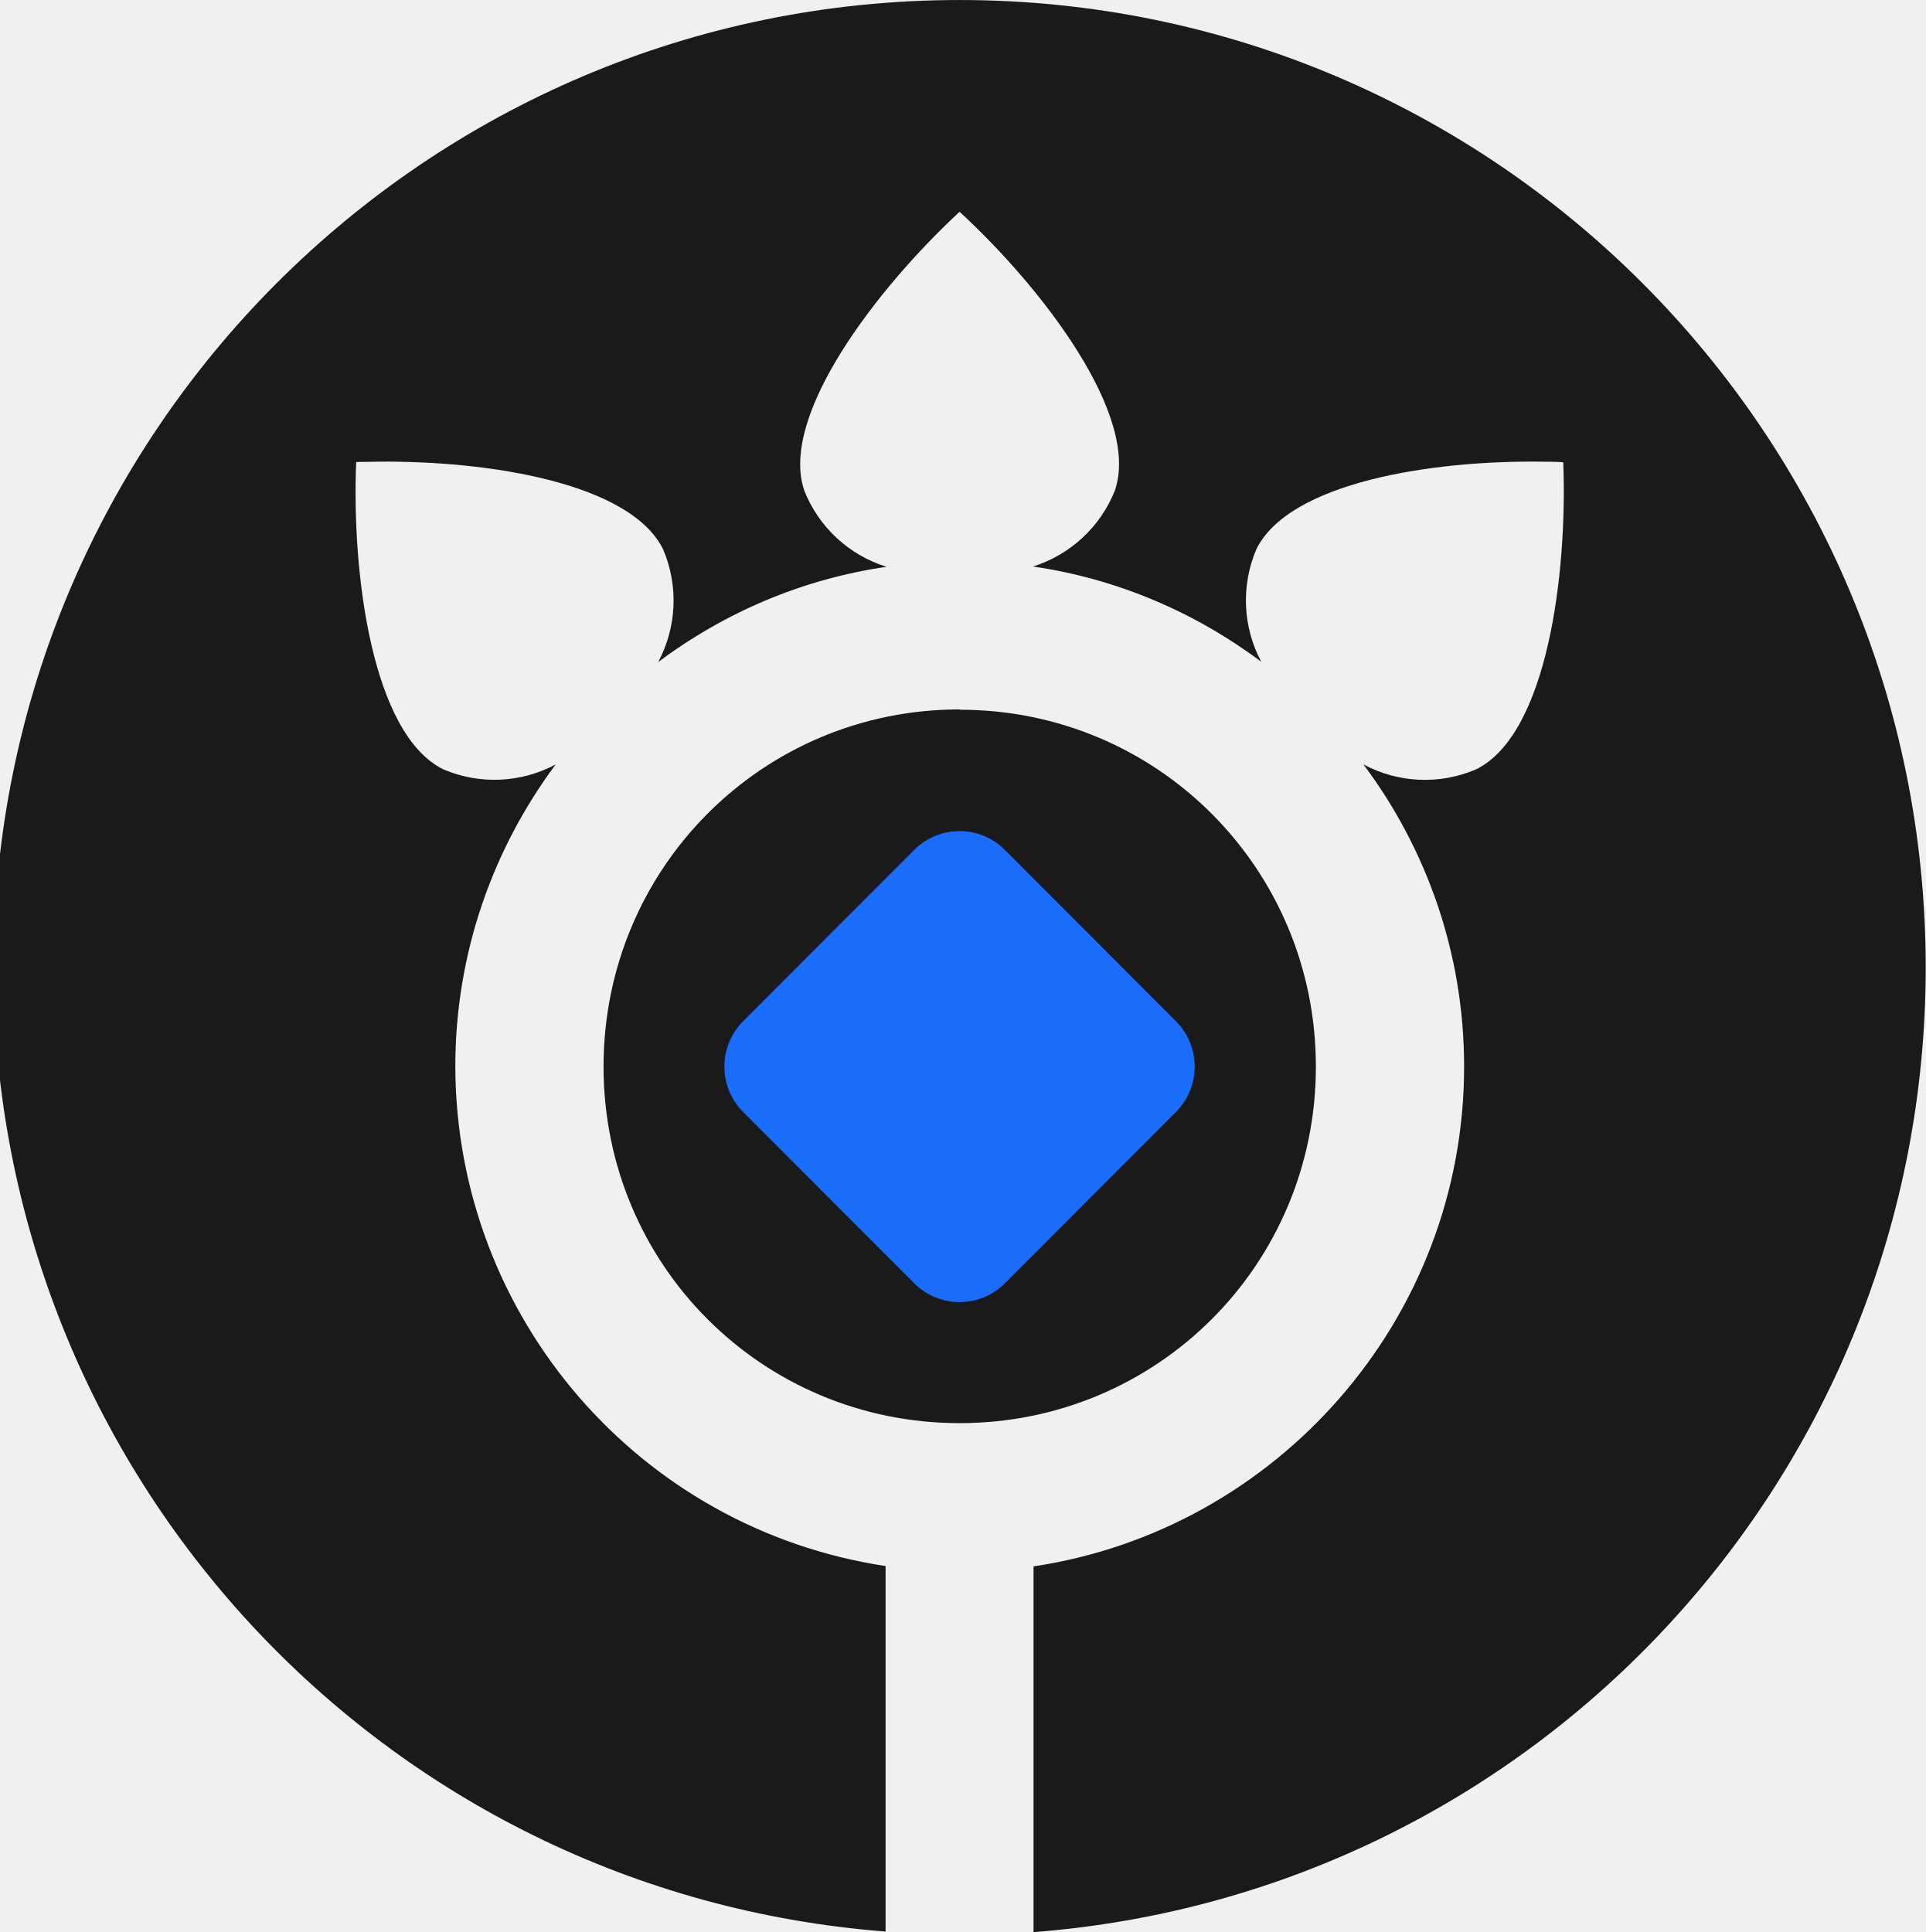
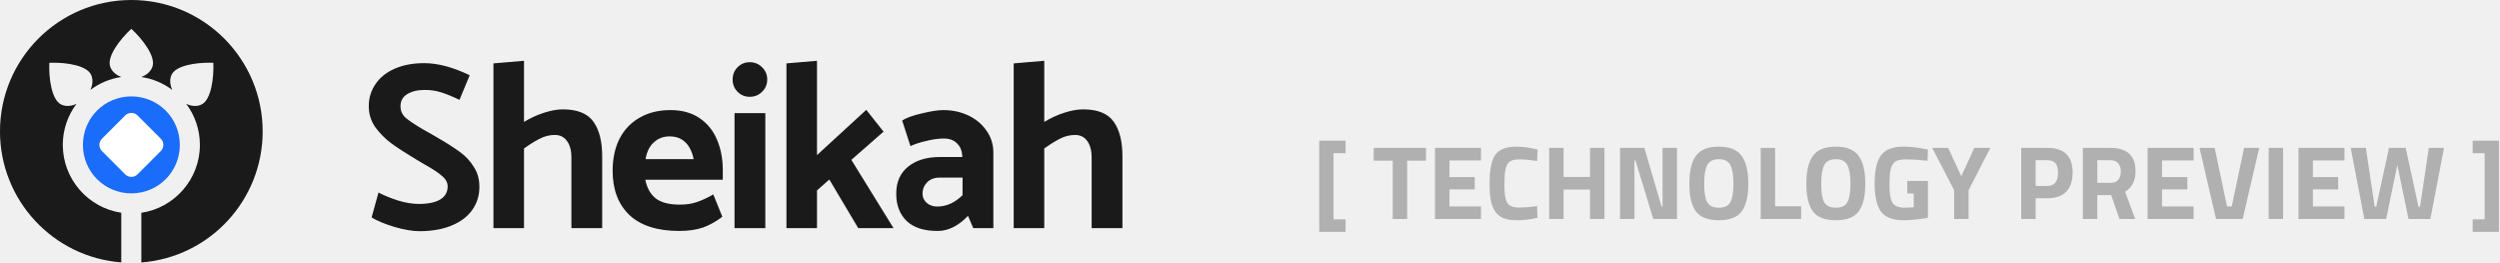
- <svg xmlns="http://www.w3.org/2000/svg" id="svg1214" version="1.1" width="29.9mm" height="30mm" viewBox="0 0 29.9 30">
-   <defs id="defs1218" />
-   <g id="g1212" stroke-width=".789" transform="matrix(4.76518 0 0 4.7728 -26.425 -82.531)">
-     <path id="path1206" fill="#1a1a1a" d="M8.672 17.292a3.148 3.148 0 0 0-3.148 3.148 3.148 3.148 0 0 0 2.907 3.136v-1.189a1.648 1.648 0 0 1-1.402-1.625c0-.368.122-.708.327-.983a.424.424 0 0 1-.366.016c-.232-.114-.299-.636-.284-1l.07-.001c.357-.004.823.068.93.285a.424.424 0 0 1-.016.367c.214-.16.468-.27.744-.31a.423.423 0 0 1-.268-.248c-.083-.244.239-.66.506-.907.268.246.59.663.506.907a.423.423 0 0 1-.267.247c.276.04.53.15.744.31a.424.424 0 0 1-.016-.366c.107-.218.573-.29.93-.285.023 0 .047 0 .07.002.014.363-.052.885-.284.999a.424.424 0 0 1-.367-.016c.206.275.328.615.328.983 0 .823-.611 1.508-1.403 1.626v1.19a3.148 3.148 0 0 0 2.907-3.138 3.148 3.148 0 0 0-3.148-3.148z" />
-     <path id="path1208" fill="#1a1a1a" d="M8.672 19.6c-.644 0-1.16.518-1.16 1.162 0 .644.516 1.16 1.16 1.16.644 0 1.161-.516 1.161-1.16 0-.644-.517-1.161-1.16-1.161z" />
-     <rect id="rect1210" paint-order="markers fill stroke" fill="#1a6cfb" width="1.206" height="1.206" x="20.21" y="7.946" transform="rotate(45)" ry=".209" rx=".209" />
+ <svg xmlns="http://www.w3.org/2000/svg" id="svg9684" version="1.1" viewBox="0 0 75.898 7.968" height="7.968mm" width="75.898mm">
+   <defs id="defs9678" />
+   <g transform="translate(-39.15817,-85.12927)" id="layer1">
+     <g style="display:inline;stroke-width:0.789" transform="matrix(1.267601,0,0,1.267601,32.15534,63.20992)" id="g4349">
+       <path id="text819" transform="matrix(0.2087277,0,0,0.2087277,5.524473,17.29199)" d="M 60.15,6.975 56.643,7.273 V 26.174 h 3.508 v -9.137 c 0.653,-0.471 1.251,-0.843 1.795,-1.115 0.544,-0.29 1.124,-0.436 1.74,-0.436 0.598,0 1.06,0.226 1.387,0.68 0.344,0.453 0.518,1.089 0.518,1.904 v 8.104 H 69.125 V 17.906 c 0,-1.686 -0.337,-3.001 -1.008,-3.943 -0.671,-0.943 -1.84,-1.414 -3.508,-1.414 -0.635,0 -1.351,0.127 -2.148,0.381 -0.798,0.254 -1.567,0.607 -2.311,1.061 z m 33.633,0 -3.508,0.299 V 26.174 h 3.508 v -4.324 l 1.414,-1.252 3.318,5.576 h 4.051 l -4.84,-7.832 3.697,-3.236 -1.984,-2.502 -5.656,5.193 z m 26.086,0 -3.508,0.299 V 26.174 h 3.508 v -9.137 c 0.653,-0.471 1.251,-0.843 1.795,-1.115 0.544,-0.29 1.124,-0.436 1.74,-0.436 0.598,0 1.06,0.226 1.387,0.68 0.344,0.453 0.518,1.089 0.518,1.904 v 8.104 h 3.535 V 17.906 c 0,-1.686 -0.335,-3.001 -1.006,-3.943 -0.671,-0.943 -1.84,-1.414 -3.508,-1.414 -0.635,0 -1.351,0.127 -2.148,0.381 -0.798,0.254 -1.569,0.607 -2.312,1.061 z M 86.057,7.139 c -0.544,0 -1.006,0.19 -1.387,0.57 -0.381,0.381 -0.572,0.852 -0.572,1.414 0,0.562 0.192,1.033 0.572,1.414 0.381,0.381 0.843,0.57 1.387,0.57 0.562,0 1.033,-0.19 1.414,-0.57 0.399,-0.381 0.598,-0.852 0.598,-1.414 0,-0.562 -0.199,-1.033 -0.598,-1.414 C 87.09,7.328 86.619,7.139 86.057,7.139 Z M 48.695,7.246 c -1.323,0 -2.465,0.219 -3.426,0.654 -0.943,0.417 -1.668,1.004 -2.176,1.766 -0.508,0.743 -0.762,1.587 -0.762,2.529 0,0.888 0.254,1.695 0.762,2.42 0.526,0.707 1.143,1.324 1.85,1.85 0.725,0.526 1.694,1.152 2.908,1.877 l 0.816,0.488 c 0.925,0.508 1.604,0.953 2.039,1.334 0.453,0.363 0.68,0.769 0.68,1.223 0,0.653 -0.28,1.152 -0.842,1.496 -0.562,0.344 -1.387,0.518 -2.475,0.518 -0.707,0 -1.488,-0.127 -2.34,-0.381 -0.852,-0.272 -1.612,-0.581 -2.283,-0.926 l -0.789,2.855 c 0.616,0.381 1.487,0.743 2.611,1.088 1.142,0.326 2.094,0.49 2.855,0.49 1.45,0 2.691,-0.217 3.725,-0.652 1.051,-0.435 1.84,-1.034 2.365,-1.795 0.544,-0.761 0.816,-1.642 0.816,-2.639 0,-0.888 -0.217,-1.658 -0.652,-2.311 -0.417,-0.671 -0.944,-1.234 -1.578,-1.688 -0.635,-0.471 -1.485,-1.014 -2.555,-1.631 l -0.789,-0.463 -0.871,-0.488 c -0.925,-0.544 -1.595,-0.988 -2.012,-1.332 -0.399,-0.363 -0.598,-0.808 -0.598,-1.334 0,-0.616 0.254,-1.079 0.762,-1.387 0.526,-0.326 1.196,-0.488 2.012,-0.488 0.707,0 1.359,0.099 1.957,0.299 0.616,0.199 1.296,0.479 2.039,0.842 L 53.916,8.633 C 51.994,7.708 50.254,7.246 48.695,7.246 Z m 28.264,5.385 c -1.36,0 -2.538,0.291 -3.535,0.871 -0.997,0.562 -1.767,1.368 -2.311,2.42 -0.526,1.051 -0.789,2.274 -0.789,3.67 0,2.157 0.643,3.853 1.93,5.086 1.305,1.215 3.209,1.822 5.711,1.822 1.07,0 1.994,-0.136 2.773,-0.408 0.78,-0.29 1.505,-0.699 2.176,-1.225 L 81.881,22.312 c -0.671,0.381 -1.297,0.67 -1.877,0.869 -0.58,0.199 -1.232,0.299 -1.957,0.299 -1.251,0 -2.184,-0.245 -2.801,-0.734 C 74.648,22.257 74.257,21.55 74.076,20.625 h 8.893 v -1.088 c 0,-1.287 -0.217,-2.447 -0.652,-3.48 -0.435,-1.051 -1.105,-1.886 -2.012,-2.502 -0.906,-0.616 -2.022,-0.924 -3.346,-0.924 z m 31.332,0 c -0.616,0 -1.441,0.127 -2.475,0.381 -1.033,0.236 -1.786,0.508 -2.258,0.816 l 0.951,2.936 c 0.508,-0.236 1.124,-0.434 1.85,-0.598 0.725,-0.181 1.386,-0.271 1.984,-0.271 0.653,0 1.161,0.19 1.523,0.57 0.381,0.363 0.58,0.88 0.598,1.551 h -2.582 c -1.523,0 -2.738,0.372 -3.645,1.115 -0.906,0.725 -1.359,1.758 -1.359,3.1 0,1.305 0.4,2.347 1.197,3.127 0.798,0.761 1.983,1.143 3.561,1.143 1.215,0 2.377,-0.58 3.482,-1.74 l 0.598,1.414 h 2.311 v -8.676 c 0,-0.925 -0.261,-1.759 -0.787,-2.502 -0.508,-0.743 -1.198,-1.323 -2.068,-1.74 -0.87,-0.417 -1.829,-0.625 -2.881,-0.625 z m -23.975,0.354 v 13.189 h 3.535 V 12.984 Z m -7.439,2.666 c 0.725,0 1.314,0.217 1.768,0.652 0.471,0.435 0.799,1.087 0.98,1.957 h -5.521 c 0.145,-0.852 0.464,-1.495 0.953,-1.93 0.489,-0.453 1.095,-0.68 1.82,-0.68 z m 30.951,4.73 h 2.664 v 2.012 c -0.888,0.87 -1.857,1.307 -2.908,1.307 -0.489,0 -0.898,-0.145 -1.225,-0.436 -0.308,-0.29 -0.463,-0.634 -0.463,-1.033 0,-0.508 0.173,-0.942 0.518,-1.305 0.363,-0.363 0.834,-0.545 1.414,-0.545 z" style="font-style:normal;font-variant:normal;font-weight:600;font-stretch:normal;font-size:5.676px;line-height:1;font-family:'Titillium Web';-inkscape-font-specification:'Titillium Web Semi-Bold';text-align:end;letter-spacing:-0.176px;word-spacing:0px;text-anchor:end;fill:#1a1a1a;fill-opacity:1;stroke:none;stroke-width:0.603" />
+       <path id="text1468" transform="matrix(0.2087277,0,0,0.2087277,5.524473,17.29199)" d="m 151.434,16.141 v 10.463 h 3.023 v -1.439 h -1.379 v -7.584 h 1.379 v -1.439 z m 132.4,0 v 1.439 h 1.381 v 7.584 h -1.381 v 1.439 h 3.023 V 16.141 Z m -109.729,0.684 c -1.192,0 -2.011,0.312 -2.459,0.936 -0.44,0.616 -0.66,1.713 -0.66,3.289 0,0.752 0.045,1.375 0.133,1.871 0.088,0.496 0.247,0.929 0.479,1.297 0.232,0.368 0.553,0.635 0.961,0.803 0.408,0.168 0.951,0.252 1.631,0.252 0.68,0 1.445,-0.091 2.293,-0.275 l -0.037,-1.355 c -0.744,0.112 -1.447,0.168 -2.111,0.168 -0.656,0 -1.096,-0.181 -1.32,-0.541 -0.216,-0.368 -0.324,-1.023 -0.324,-1.967 0,-0.944 0.052,-1.614 0.156,-2.006 0.112,-0.392 0.28,-0.655 0.504,-0.791 0.224,-0.144 0.597,-0.217 1.117,-0.217 0.528,0 1.187,0.062 1.979,0.182 l 0.049,-1.32 c -0.904,-0.216 -1.701,-0.324 -2.389,-0.324 z m 23.197,0 c -1.24,0 -2.115,0.351 -2.627,1.055 -0.504,0.696 -0.756,1.765 -0.756,3.205 0,1.44 0.252,2.5 0.756,3.18 0.512,0.672 1.387,1.008 2.627,1.008 1.24,0 2.113,-0.336 2.617,-1.008 0.512,-0.68 0.768,-1.74 0.768,-3.18 0,-1.44 -0.256,-2.509 -0.768,-3.205 -0.504,-0.704 -1.377,-1.055 -2.617,-1.055 z m 13.43,0 c -1.24,0 -2.115,0.351 -2.627,1.055 -0.504,0.696 -0.756,1.765 -0.756,3.205 0,1.44 0.252,2.5 0.756,3.18 0.512,0.672 1.387,1.008 2.627,1.008 1.24,0 2.113,-0.336 2.617,-1.008 0.512,-0.68 0.768,-1.74 0.768,-3.18 0,-1.44 -0.256,-2.509 -0.768,-3.205 -0.504,-0.704 -1.377,-1.055 -2.617,-1.055 z m 7.732,0 c -1.192,0 -2.035,0.328 -2.531,0.984 -0.496,0.656 -0.744,1.723 -0.744,3.203 0,1.48 0.235,2.56 0.707,3.24 0.48,0.68 1.357,1.02 2.629,1.02 0.712,0 1.639,-0.091 2.783,-0.275 v -4.236 h -2.375 v 1.439 h 0.744 v 1.584 l -0.996,0.049 c -0.728,0 -1.209,-0.188 -1.441,-0.564 -0.232,-0.376 -0.348,-1.031 -0.348,-1.967 0,-0.944 0.056,-1.608 0.168,-1.992 0.12,-0.392 0.305,-0.661 0.553,-0.805 0.248,-0.144 0.675,-0.217 1.283,-0.217 0.616,0 1.405,0.052 2.365,0.156 l 0.047,-1.283 -0.432,-0.084 c -0.864,-0.168 -1.668,-0.252 -2.412,-0.252 z M 157.688,16.969 v 1.463 h 2.184 v 6.695 h 1.656 v -6.695 h 2.16 V 16.969 Z m 7.037,0 v 8.158 h 5.279 V 23.688 h -3.623 v -1.955 h 2.904 v -1.416 h -2.904 v -1.908 h 3.623 V 16.969 Z m 13.102,0 v 8.158 h 1.656 v -3.383 h 3.035 v 3.383 h 1.656 V 16.969 h -1.656 v 3.336 h -3.035 V 16.969 Z m 8.133,0 v 8.158 h 1.656 v -6.719 h 0.119 l 2.041,6.719 h 2.723 V 16.969 h -1.656 v 6.719 h -0.119 l -1.969,-6.719 z m 16.148,0 v 8.158 h 4.645 v -1.463 h -2.988 V 16.969 Z m 19.689,0 2.52,4.859 v 3.299 h 1.656 v -3.299 l 2.496,-4.859 h -1.836 l -1.5,3.252 -1.5,-3.252 z m 10.217,0 v 8.158 h 1.656 v -2.375 h 1.344 c 0.952,0 1.672,-0.252 2.16,-0.756 0.496,-0.512 0.744,-1.243 0.744,-2.195 0,-1.888 -0.968,-2.832 -2.904,-2.832 z m 7.078,0 v 8.158 h 1.656 v -2.734 h 1.596 l 0.947,2.734 h 1.812 l -1.164,-3.119 c 0.8,-0.504 1.199,-1.288 1.199,-2.352 0,-1.792 -0.959,-2.688 -2.879,-2.688 z m 7.43,0 v 8.158 h 5.279 V 23.688 h -3.623 v -1.955 h 2.904 v -1.416 h -2.904 v -1.908 h 3.623 V 16.969 Z m 5.959,0 1.896,8.158 h 3.061 l 1.896,-8.158 h -1.74 l -1.416,6.719 h -0.541 l -1.416,-6.719 z m 7.939,0 v 8.158 h 1.656 V 16.969 Z m 3.422,0 v 8.158 h 5.279 V 23.688 h -3.623 v -1.955 h 2.904 v -1.416 h -2.904 v -1.908 h 3.623 V 16.969 Z m 5.996,0 1.561,8.158 h 2.508 l 1.283,-6.203 1.285,6.203 h 2.508 l 1.559,-8.158 h -1.74 l -1.008,6.742 h -0.18 l -1.463,-6.742 h -1.92 l -1.465,6.742 h -0.18 l -1.008,-6.742 z m -72.535,1.295 c 0.64,0 1.08,0.224 1.32,0.672 0.24,0.448 0.359,1.168 0.359,2.16 0,0.984 -0.119,1.687 -0.359,2.111 -0.232,0.416 -0.672,0.625 -1.32,0.625 -0.648,0 -1.092,-0.209 -1.332,-0.625 -0.232,-0.424 -0.348,-1.127 -0.348,-2.111 0,-0.992 0.119,-1.712 0.359,-2.16 0.24,-0.448 0.68,-0.672 1.32,-0.672 z m 13.43,0 c 0.64,0 1.08,0.224 1.32,0.672 0.24,0.448 0.359,1.168 0.359,2.16 0,0.984 -0.119,1.687 -0.359,2.111 -0.232,0.416 -0.672,0.625 -1.32,0.625 -0.648,0 -1.092,-0.209 -1.332,-0.625 -0.232,-0.424 -0.348,-1.127 -0.348,-2.111 0,-0.992 0.119,-1.712 0.359,-2.16 0.24,-0.448 0.68,-0.672 1.32,-0.672 z m 22.938,0.121 h 1.332 c 0.424,0 0.736,0.112 0.936,0.336 0.2,0.216 0.301,0.576 0.301,1.08 0,1.024 -0.412,1.535 -1.236,1.535 h -1.332 z m 7.078,0 h 1.512 c 0.384,0 0.675,0.116 0.875,0.348 0.208,0.232 0.312,0.544 0.312,0.936 0,0.392 -0.095,0.707 -0.287,0.947 -0.192,0.24 -0.485,0.361 -0.877,0.361 h -1.535 z" style="font-style:normal;font-variant:normal;font-weight:bold;font-stretch:normal;font-size:3.732px;line-height:1.25;font-family:'Titillium Web';-inkscape-font-specification:'Titillium Web Bold';text-align:start;letter-spacing:0px;word-spacing:0px;text-anchor:start;opacity:0.3;fill:#1a1a1a;fill-opacity:1;stroke:none;stroke-width:0.353" />
+       <g style="stroke-width:0.789" id="g3837">
+         <path id="path3830" d="m 8.672,17.292 a 3.148,3.148 0 0 0 -3.148,3.148 3.148,3.148 0 0 0 2.906,3.136 V 22.387 C 7.64,22.27 7.029,21.585 7.029,20.762 c -2e-7,-0.368 0.122,-0.708 0.328,-0.983 -0.118,0.055 -0.252,0.072 -0.367,0.016 C 6.758,19.681 6.691,19.159 6.706,18.796 c 0.023,-9.32e-4 0.046,-0.002 0.07,-0.002 0.357,-0.004 0.823,0.068 0.929,0.285 0.056,0.114 0.04,0.249 -0.016,0.367 0.214,-0.16 0.468,-0.27 0.744,-0.31 -0.121,-0.044 -0.227,-0.127 -0.268,-0.247 -0.084,-0.245 0.239,-0.661 0.506,-0.907 0.267,0.246 0.59,0.662 0.506,0.907 -0.041,0.12 -0.146,0.203 -0.268,0.247 0.276,0.04 0.53,0.15 0.744,0.31 -0.055,-0.118 -0.072,-0.252 -0.016,-0.367 0.107,-0.218 0.572,-0.289 0.929,-0.285 0.024,2.57e-4 0.047,9e-4 0.07,0.002 0.015,0.363 -0.051,0.885 -0.283,0.999 -0.114,0.056 -0.249,0.04 -0.367,-0.016 0.206,0.274 0.328,0.615 0.328,0.983 0,0.823 -0.611,1.509 -1.403,1.626 v 1.19 a 3.148,3.148 0 0 0 2.907,-3.138 3.148,3.148 0 0 0 -3.148,-3.148 z" style="fill:#1a1a1a;fill-opacity:1;stroke:none;stroke-width:0.51;stroke-linecap:round;stroke-linejoin:round;stroke-miterlimit:4;stroke-dasharray:none;stroke-opacity:1" />
+         <path id="path3828" d="m 8.672,19.601 c -0.644,0 -1.161,0.517 -1.161,1.161 2e-7,0.644 0.517,1.161 1.161,1.161 0.644,0 1.161,-0.517 1.161,-1.161 0,-0.644 -0.517,-1.161 -1.161,-1.161 z" style="fill:#1a6cfb;fill-opacity:1;stroke:none;stroke-width:0.51;stroke-linecap:round;stroke-linejoin:round;stroke-miterlimit:4;stroke-dasharray:none;stroke-opacity:1" />
+         <rect rx="0.209" ry="0.209" transform="rotate(45)" y="7.946" x="20.21" height="1.206" width="1.206" id="rect3832" style="opacity:1;fill:#ffffff;fill-opacity:1;stroke:none;stroke-width:0.209;stroke-linecap:round;stroke-linejoin:miter;stroke-miterlimit:4;stroke-dasharray:0.209, 0.209;stroke-dashoffset:0;stroke-opacity:1;paint-order:markers fill stroke" />
+       </g>
+     </g>
  </g>
</svg>
